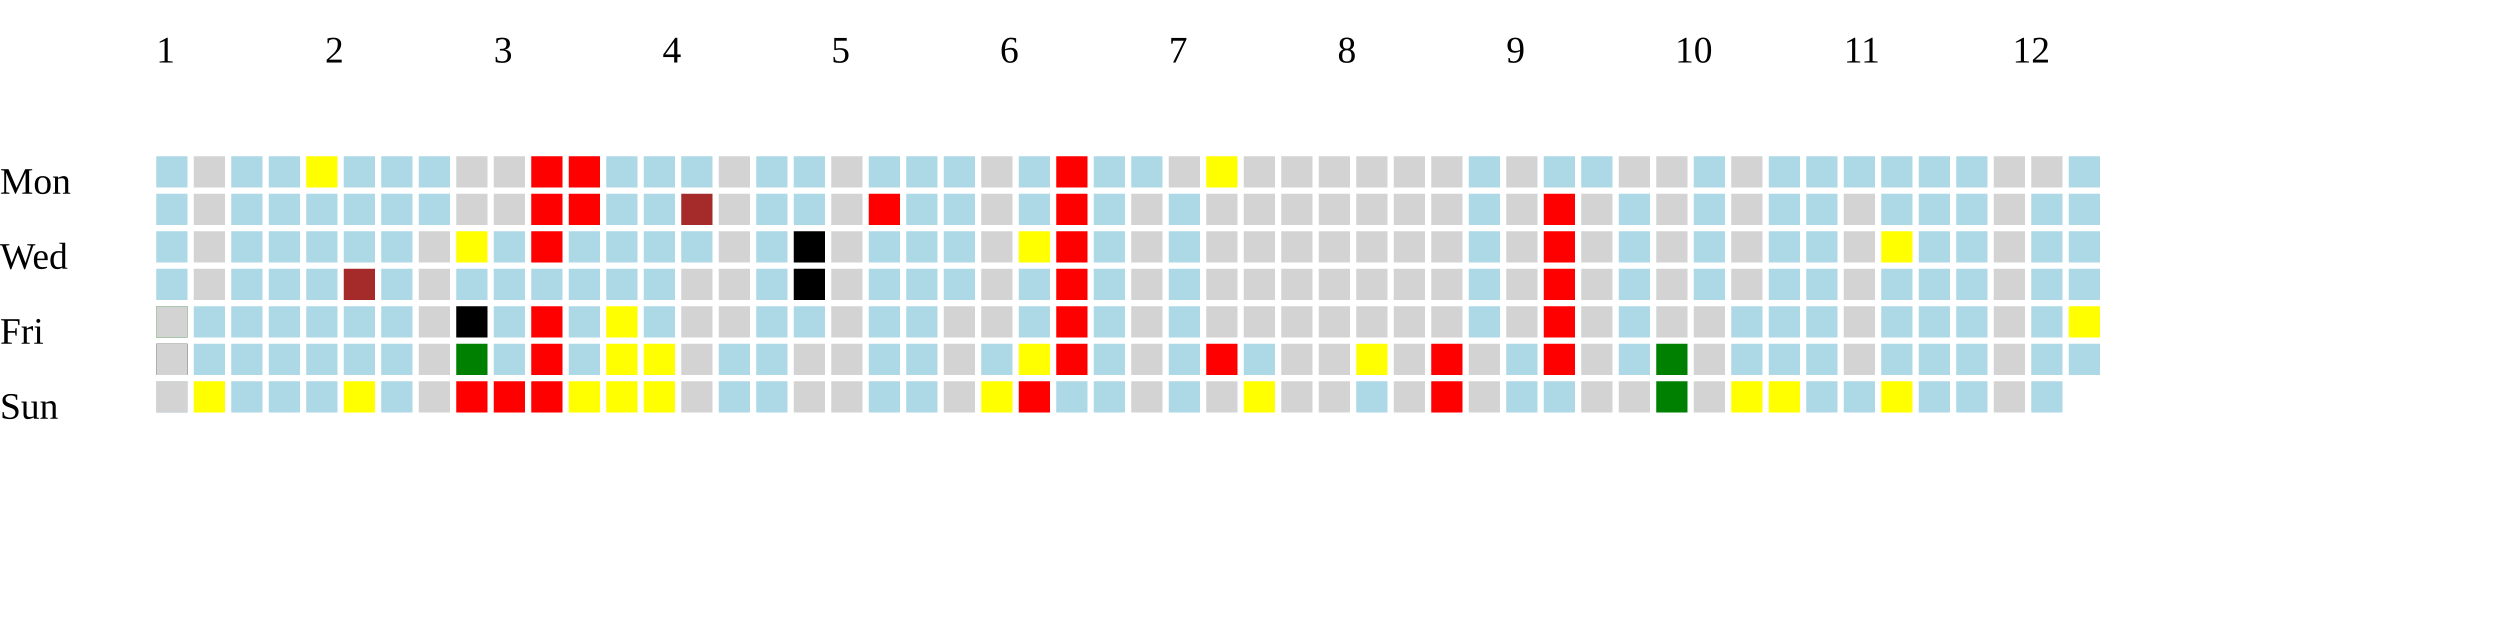
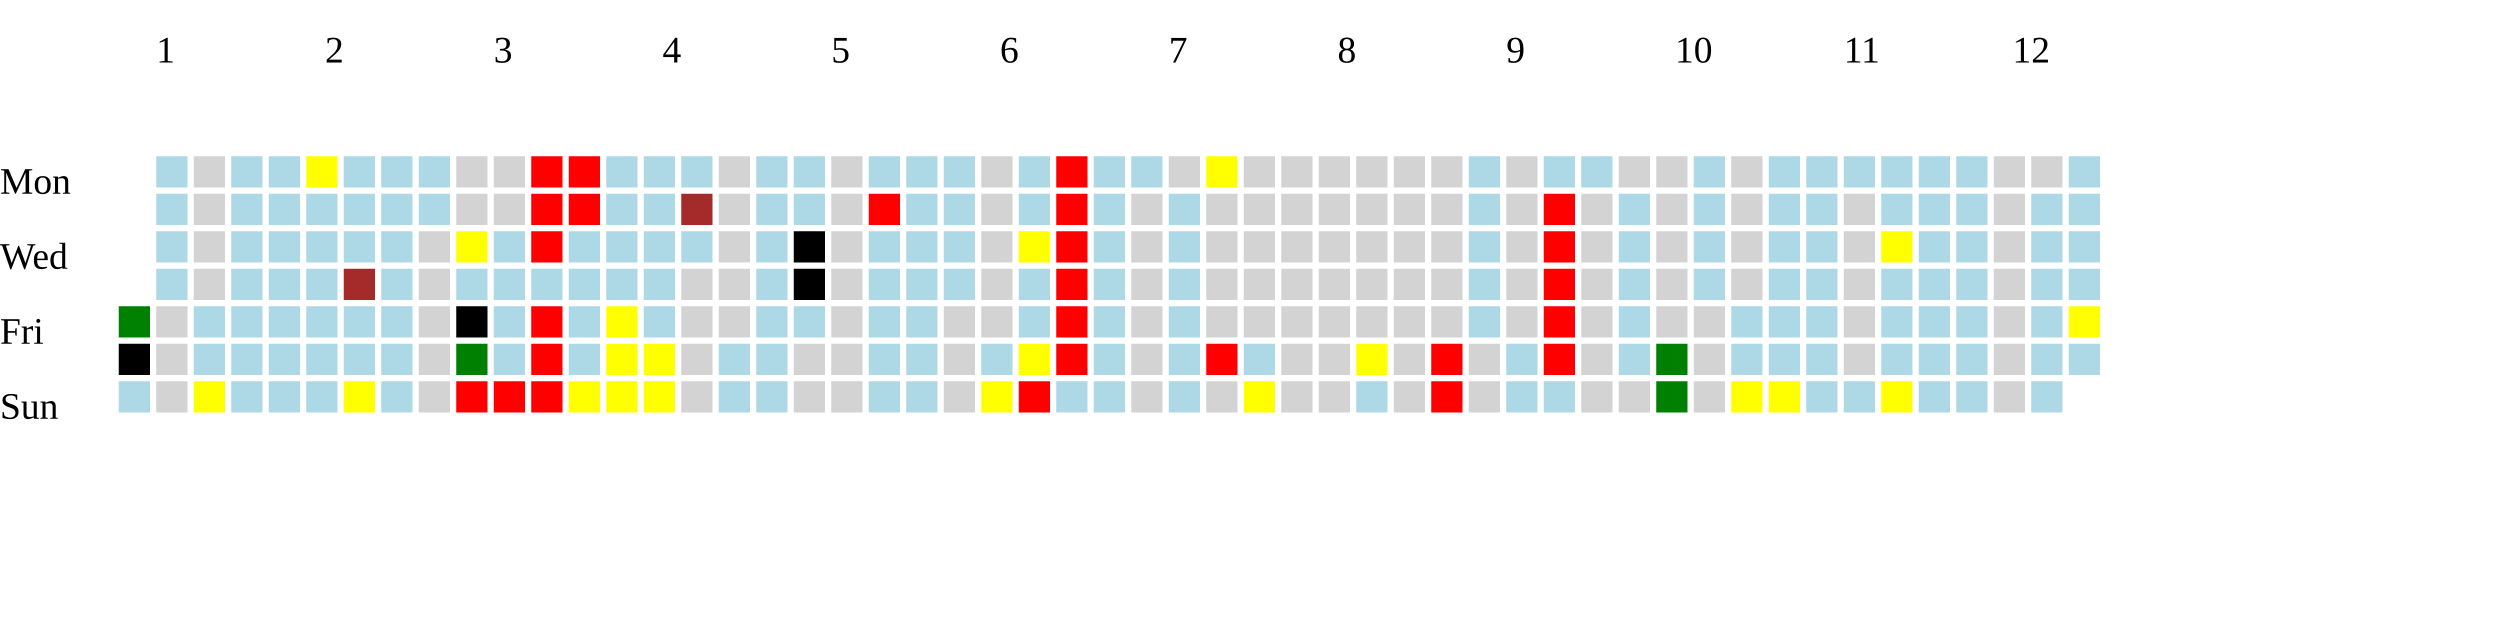
<svg xmlns="http://www.w3.org/2000/svg" baseProfile="full" height="200" version="1.1" width="800">
  <defs />
  <g transform="translate(50, 50)">
-     <rect fill="green" height="10" width="10" x="0" y="48" />
-     <rect fill="black" height="10" width="10" x="0" y="60" />
-     <rect fill="lightblue" height="10" width="10" x="0" y="72" />
+     <rect fill="green" height="10" width="10" x="-12" y="48" />
+     <rect fill="black" height="10" width="10" x="-12" y="60" />
+     <rect fill="lightblue" height="10" width="10" x="-12" y="72" />
    <rect fill="lightblue" height="10" width="10" x="0" y="0" />
    <rect fill="lightblue" height="10" width="10" x="0" y="12" />
    <rect fill="lightblue" height="10" width="10" x="0" y="24" />
    <rect fill="lightblue" height="10" width="10" x="0" y="36" />
    <rect fill="lightgray" height="10" width="10" x="0" y="48" />
    <rect fill="lightgray" height="10" width="10" x="0" y="60" />
    <rect fill="lightgray" height="10" width="10" x="0" y="72" />
    <rect fill="lightgray" height="10" width="10" x="12" y="0" />
    <rect fill="lightgray" height="10" width="10" x="12" y="12" />
    <rect fill="lightgray" height="10" width="10" x="12" y="24" />
    <rect fill="lightgray" height="10" width="10" x="12" y="36" />
    <rect fill="lightblue" height="10" width="10" x="12" y="48" />
    <rect fill="lightblue" height="10" width="10" x="12" y="60" />
    <rect fill="yellow" height="10" width="10" x="12" y="72" />
    <rect fill="lightblue" height="10" width="10" x="24" y="0" />
    <rect fill="lightblue" height="10" width="10" x="24" y="12" />
    <rect fill="lightblue" height="10" width="10" x="24" y="24" />
    <rect fill="lightblue" height="10" width="10" x="24" y="36" />
    <rect fill="lightblue" height="10" width="10" x="24" y="48" />
    <rect fill="lightblue" height="10" width="10" x="24" y="60" />
    <rect fill="lightblue" height="10" width="10" x="24" y="72" />
    <rect fill="lightblue" height="10" width="10" x="36" y="0" />
    <rect fill="lightblue" height="10" width="10" x="36" y="12" />
    <rect fill="lightblue" height="10" width="10" x="36" y="24" />
    <rect fill="lightblue" height="10" width="10" x="36" y="36" />
    <rect fill="lightblue" height="10" width="10" x="36" y="48" />
    <rect fill="lightblue" height="10" width="10" x="36" y="60" />
    <rect fill="lightblue" height="10" width="10" x="36" y="72" />
    <rect fill="yellow" height="10" width="10" x="48" y="0" />
    <rect fill="lightblue" height="10" width="10" x="48" y="12" />
    <rect fill="lightblue" height="10" width="10" x="48" y="24" />
    <rect fill="lightblue" height="10" width="10" x="48" y="36" />
    <rect fill="lightblue" height="10" width="10" x="48" y="48" />
    <rect fill="lightblue" height="10" width="10" x="48" y="60" />
    <rect fill="lightblue" height="10" width="10" x="48" y="72" />
    <rect fill="lightblue" height="10" width="10" x="60" y="0" />
    <rect fill="lightblue" height="10" width="10" x="60" y="12" />
    <rect fill="lightblue" height="10" width="10" x="60" y="24" />
    <rect fill="brown" height="10" width="10" x="60" y="36" />
    <rect fill="lightblue" height="10" width="10" x="60" y="48" />
    <rect fill="lightblue" height="10" width="10" x="60" y="60" />
    <rect fill="yellow" height="10" width="10" x="60" y="72" />
    <rect fill="lightblue" height="10" width="10" x="72" y="0" />
    <rect fill="lightblue" height="10" width="10" x="72" y="12" />
    <rect fill="lightblue" height="10" width="10" x="72" y="24" />
    <rect fill="lightblue" height="10" width="10" x="72" y="36" />
    <rect fill="lightblue" height="10" width="10" x="72" y="48" />
    <rect fill="lightblue" height="10" width="10" x="72" y="60" />
    <rect fill="lightblue" height="10" width="10" x="72" y="72" />
    <rect fill="lightblue" height="10" width="10" x="84" y="0" />
    <rect fill="lightblue" height="10" width="10" x="84" y="12" />
    <rect fill="lightgray" height="10" width="10" x="84" y="24" />
    <rect fill="lightgray" height="10" width="10" x="84" y="36" />
    <rect fill="lightgray" height="10" width="10" x="84" y="48" />
    <rect fill="lightgray" height="10" width="10" x="84" y="60" />
    <rect fill="lightgray" height="10" width="10" x="84" y="72" />
    <rect fill="lightgray" height="10" width="10" x="96" y="0" />
    <rect fill="lightgray" height="10" width="10" x="96" y="12" />
    <rect fill="yellow" height="10" width="10" x="96" y="24" />
    <rect fill="lightblue" height="10" width="10" x="96" y="36" />
    <rect fill="black" height="10" width="10" x="96" y="48" />
    <rect fill="green" height="10" width="10" x="96" y="60" />
    <rect fill="red" height="10" width="10" x="96" y="72" />
    <rect fill="lightgray" height="10" width="10" x="108" y="0" />
    <rect fill="lightgray" height="10" width="10" x="108" y="12" />
    <rect fill="lightblue" height="10" width="10" x="108" y="24" />
    <rect fill="lightblue" height="10" width="10" x="108" y="36" />
    <rect fill="lightblue" height="10" width="10" x="108" y="48" />
    <rect fill="lightblue" height="10" width="10" x="108" y="60" />
    <rect fill="red" height="10" width="10" x="108" y="72" />
    <rect fill="red" height="10" width="10" x="120" y="0" />
    <rect fill="red" height="10" width="10" x="120" y="12" />
    <rect fill="red" height="10" width="10" x="120" y="24" />
    <rect fill="lightblue" height="10" width="10" x="120" y="36" />
    <rect fill="red" height="10" width="10" x="120" y="48" />
    <rect fill="red" height="10" width="10" x="120" y="60" />
    <rect fill="red" height="10" width="10" x="120" y="72" />
    <rect fill="red" height="10" width="10" x="132" y="0" />
    <rect fill="red" height="10" width="10" x="132" y="12" />
    <rect fill="lightblue" height="10" width="10" x="132" y="24" />
    <rect fill="lightblue" height="10" width="10" x="132" y="36" />
    <rect fill="lightblue" height="10" width="10" x="132" y="48" />
    <rect fill="lightblue" height="10" width="10" x="132" y="60" />
    <rect fill="yellow" height="10" width="10" x="132" y="72" />
    <rect fill="lightblue" height="10" width="10" x="144" y="0" />
    <rect fill="lightblue" height="10" width="10" x="144" y="12" />
    <rect fill="lightblue" height="10" width="10" x="144" y="24" />
    <rect fill="lightblue" height="10" width="10" x="144" y="36" />
    <rect fill="yellow" height="10" width="10" x="144" y="48" />
    <rect fill="yellow" height="10" width="10" x="144" y="60" />
    <rect fill="yellow" height="10" width="10" x="144" y="72" />
    <rect fill="lightblue" height="10" width="10" x="156" y="0" />
    <rect fill="lightblue" height="10" width="10" x="156" y="12" />
    <rect fill="lightblue" height="10" width="10" x="156" y="24" />
    <rect fill="lightblue" height="10" width="10" x="156" y="36" />
    <rect fill="lightblue" height="10" width="10" x="156" y="48" />
    <rect fill="yellow" height="10" width="10" x="156" y="60" />
    <rect fill="yellow" height="10" width="10" x="156" y="72" />
    <rect fill="lightblue" height="10" width="10" x="168" y="0" />
    <rect fill="brown" height="10" width="10" x="168" y="12" />
    <rect fill="lightblue" height="10" width="10" x="168" y="24" />
    <rect fill="lightgray" height="10" width="10" x="168" y="36" />
    <rect fill="lightgray" height="10" width="10" x="168" y="48" />
    <rect fill="lightgray" height="10" width="10" x="168" y="60" />
    <rect fill="lightgray" height="10" width="10" x="168" y="72" />
    <rect fill="lightgray" height="10" width="10" x="180" y="0" />
    <rect fill="lightgray" height="10" width="10" x="180" y="12" />
    <rect fill="lightgray" height="10" width="10" x="180" y="24" />
    <rect fill="lightgray" height="10" width="10" x="180" y="36" />
    <rect fill="lightgray" height="10" width="10" x="180" y="48" />
    <rect fill="lightblue" height="10" width="10" x="180" y="60" />
    <rect fill="lightblue" height="10" width="10" x="180" y="72" />
    <rect fill="lightblue" height="10" width="10" x="192" y="0" />
    <rect fill="lightblue" height="10" width="10" x="192" y="12" />
    <rect fill="lightblue" height="10" width="10" x="192" y="24" />
    <rect fill="lightblue" height="10" width="10" x="192" y="36" />
    <rect fill="lightblue" height="10" width="10" x="192" y="48" />
    <rect fill="lightblue" height="10" width="10" x="192" y="60" />
    <rect fill="lightblue" height="10" width="10" x="192" y="72" />
    <rect fill="lightblue" height="10" width="10" x="204" y="0" />
    <rect fill="lightblue" height="10" width="10" x="204" y="12" />
    <rect fill="black" height="10" width="10" x="204" y="24" />
    <rect fill="black" height="10" width="10" x="204" y="36" />
    <rect fill="lightblue" height="10" width="10" x="204" y="48" />
    <rect fill="lightgray" height="10" width="10" x="204" y="60" />
    <rect fill="lightgray" height="10" width="10" x="204" y="72" />
    <rect fill="lightgray" height="10" width="10" x="216" y="0" />
    <rect fill="lightgray" height="10" width="10" x="216" y="12" />
    <rect fill="lightgray" height="10" width="10" x="216" y="24" />
    <rect fill="lightgray" height="10" width="10" x="216" y="36" />
    <rect fill="lightgray" height="10" width="10" x="216" y="48" />
    <rect fill="lightgray" height="10" width="10" x="216" y="60" />
    <rect fill="lightgray" height="10" width="10" x="216" y="72" />
    <rect fill="lightblue" height="10" width="10" x="228" y="0" />
    <rect fill="red" height="10" width="10" x="228" y="12" />
    <rect fill="lightblue" height="10" width="10" x="228" y="24" />
    <rect fill="lightblue" height="10" width="10" x="228" y="36" />
    <rect fill="lightblue" height="10" width="10" x="228" y="48" />
    <rect fill="lightblue" height="10" width="10" x="228" y="60" />
    <rect fill="lightblue" height="10" width="10" x="228" y="72" />
    <rect fill="lightblue" height="10" width="10" x="240" y="0" />
    <rect fill="lightblue" height="10" width="10" x="240" y="12" />
    <rect fill="lightblue" height="10" width="10" x="240" y="24" />
    <rect fill="lightblue" height="10" width="10" x="240" y="36" />
    <rect fill="lightblue" height="10" width="10" x="240" y="48" />
    <rect fill="lightblue" height="10" width="10" x="240" y="60" />
    <rect fill="lightblue" height="10" width="10" x="240" y="72" />
    <rect fill="lightblue" height="10" width="10" x="252" y="0" />
    <rect fill="lightblue" height="10" width="10" x="252" y="12" />
    <rect fill="lightblue" height="10" width="10" x="252" y="24" />
    <rect fill="lightblue" height="10" width="10" x="252" y="36" />
    <rect fill="lightgray" height="10" width="10" x="252" y="48" />
    <rect fill="lightgray" height="10" width="10" x="252" y="60" />
    <rect fill="lightgray" height="10" width="10" x="252" y="72" />
    <rect fill="lightgray" height="10" width="10" x="264" y="0" />
    <rect fill="lightgray" height="10" width="10" x="264" y="12" />
    <rect fill="lightgray" height="10" width="10" x="264" y="24" />
    <rect fill="lightgray" height="10" width="10" x="264" y="36" />
    <rect fill="lightgray" height="10" width="10" x="264" y="48" />
    <rect fill="lightblue" height="10" width="10" x="264" y="60" />
    <rect fill="yellow" height="10" width="10" x="264" y="72" />
    <rect fill="lightblue" height="10" width="10" x="276" y="0" />
    <rect fill="lightblue" height="10" width="10" x="276" y="12" />
    <rect fill="yellow" height="10" width="10" x="276" y="24" />
    <rect fill="lightblue" height="10" width="10" x="276" y="36" />
    <rect fill="lightblue" height="10" width="10" x="276" y="48" />
    <rect fill="yellow" height="10" width="10" x="276" y="60" />
    <rect fill="red" height="10" width="10" x="276" y="72" />
    <rect fill="red" height="10" width="10" x="288" y="0" />
    <rect fill="red" height="10" width="10" x="288" y="12" />
    <rect fill="red" height="10" width="10" x="288" y="24" />
    <rect fill="red" height="10" width="10" x="288" y="36" />
    <rect fill="red" height="10" width="10" x="288" y="48" />
    <rect fill="red" height="10" width="10" x="288" y="60" />
    <rect fill="lightblue" height="10" width="10" x="288" y="72" />
    <rect fill="lightblue" height="10" width="10" x="300" y="0" />
    <rect fill="lightblue" height="10" width="10" x="300" y="12" />
    <rect fill="lightblue" height="10" width="10" x="300" y="24" />
    <rect fill="lightblue" height="10" width="10" x="300" y="36" />
    <rect fill="lightblue" height="10" width="10" x="300" y="48" />
    <rect fill="lightblue" height="10" width="10" x="300" y="60" />
    <rect fill="lightblue" height="10" width="10" x="300" y="72" />
    <rect fill="lightblue" height="10" width="10" x="312" y="0" />
    <rect fill="lightgray" height="10" width="10" x="312" y="12" />
    <rect fill="lightgray" height="10" width="10" x="312" y="24" />
    <rect fill="lightgray" height="10" width="10" x="312" y="36" />
    <rect fill="lightgray" height="10" width="10" x="312" y="48" />
    <rect fill="lightgray" height="10" width="10" x="312" y="60" />
    <rect fill="lightgray" height="10" width="10" x="312" y="72" />
    <rect fill="lightgray" height="10" width="10" x="324" y="0" />
    <rect fill="lightblue" height="10" width="10" x="324" y="12" />
    <rect fill="lightblue" height="10" width="10" x="324" y="24" />
    <rect fill="lightblue" height="10" width="10" x="324" y="36" />
    <rect fill="lightblue" height="10" width="10" x="324" y="48" />
    <rect fill="lightblue" height="10" width="10" x="324" y="60" />
    <rect fill="lightblue" height="10" width="10" x="324" y="72" />
    <rect fill="yellow" height="10" width="10" x="336" y="0" />
    <rect fill="lightgray" height="10" width="10" x="336" y="12" />
    <rect fill="lightgray" height="10" width="10" x="336" y="24" />
    <rect fill="lightgray" height="10" width="10" x="336" y="36" />
    <rect fill="lightgray" height="10" width="10" x="336" y="48" />
    <rect fill="red" height="10" width="10" x="336" y="60" />
    <rect fill="lightgray" height="10" width="10" x="336" y="72" />
    <rect fill="lightgray" height="10" width="10" x="348" y="0" />
    <rect fill="lightgray" height="10" width="10" x="348" y="12" />
    <rect fill="lightgray" height="10" width="10" x="348" y="24" />
    <rect fill="lightgray" height="10" width="10" x="348" y="36" />
    <rect fill="lightgray" height="10" width="10" x="348" y="48" />
    <rect fill="lightblue" height="10" width="10" x="348" y="60" />
    <rect fill="yellow" height="10" width="10" x="348" y="72" />
    <rect fill="lightgray" height="10" width="10" x="360" y="0" />
    <rect fill="lightgray" height="10" width="10" x="360" y="12" />
    <rect fill="lightgray" height="10" width="10" x="360" y="24" />
    <rect fill="lightgray" height="10" width="10" x="360" y="36" />
    <rect fill="lightgray" height="10" width="10" x="360" y="48" />
    <rect fill="lightgray" height="10" width="10" x="360" y="60" />
    <rect fill="lightgray" height="10" width="10" x="360" y="72" />
    <rect fill="lightgray" height="10" width="10" x="372" y="0" />
    <rect fill="lightgray" height="10" width="10" x="372" y="12" />
    <rect fill="lightgray" height="10" width="10" x="372" y="24" />
    <rect fill="lightgray" height="10" width="10" x="372" y="36" />
    <rect fill="lightgray" height="10" width="10" x="372" y="48" />
    <rect fill="lightgray" height="10" width="10" x="372" y="60" />
    <rect fill="lightgray" height="10" width="10" x="372" y="72" />
    <rect fill="lightgray" height="10" width="10" x="384" y="0" />
    <rect fill="lightgray" height="10" width="10" x="384" y="12" />
    <rect fill="lightgray" height="10" width="10" x="384" y="24" />
    <rect fill="lightgray" height="10" width="10" x="384" y="36" />
    <rect fill="lightgray" height="10" width="10" x="384" y="48" />
    <rect fill="yellow" height="10" width="10" x="384" y="60" />
    <rect fill="lightblue" height="10" width="10" x="384" y="72" />
    <rect fill="lightgray" height="10" width="10" x="396" y="0" />
    <rect fill="lightgray" height="10" width="10" x="396" y="12" />
    <rect fill="lightgray" height="10" width="10" x="396" y="24" />
    <rect fill="lightgray" height="10" width="10" x="396" y="36" />
    <rect fill="lightgray" height="10" width="10" x="396" y="48" />
    <rect fill="lightgray" height="10" width="10" x="396" y="60" />
    <rect fill="lightgray" height="10" width="10" x="396" y="72" />
    <rect fill="lightgray" height="10" width="10" x="408" y="0" />
    <rect fill="lightgray" height="10" width="10" x="408" y="12" />
    <rect fill="lightgray" height="10" width="10" x="408" y="24" />
    <rect fill="lightgray" height="10" width="10" x="408" y="36" />
    <rect fill="lightgray" height="10" width="10" x="408" y="48" />
    <rect fill="red" height="10" width="10" x="408" y="60" />
    <rect fill="red" height="10" width="10" x="408" y="72" />
    <rect fill="lightblue" height="10" width="10" x="420" y="0" />
    <rect fill="lightblue" height="10" width="10" x="420" y="12" />
    <rect fill="lightblue" height="10" width="10" x="420" y="24" />
    <rect fill="lightblue" height="10" width="10" x="420" y="36" />
    <rect fill="lightblue" height="10" width="10" x="420" y="48" />
    <rect fill="lightgray" height="10" width="10" x="420" y="60" />
    <rect fill="lightgray" height="10" width="10" x="420" y="72" />
    <rect fill="lightgray" height="10" width="10" x="432" y="0" />
    <rect fill="lightgray" height="10" width="10" x="432" y="12" />
    <rect fill="lightgray" height="10" width="10" x="432" y="24" />
    <rect fill="lightgray" height="10" width="10" x="432" y="36" />
    <rect fill="lightgray" height="10" width="10" x="432" y="48" />
    <rect fill="lightblue" height="10" width="10" x="432" y="60" />
    <rect fill="lightblue" height="10" width="10" x="432" y="72" />
    <rect fill="lightblue" height="10" width="10" x="444" y="0" />
    <rect fill="red" height="10" width="10" x="444" y="12" />
    <rect fill="red" height="10" width="10" x="444" y="24" />
    <rect fill="red" height="10" width="10" x="444" y="36" />
    <rect fill="red" height="10" width="10" x="444" y="48" />
    <rect fill="red" height="10" width="10" x="444" y="60" />
    <rect fill="lightblue" height="10" width="10" x="444" y="72" />
    <rect fill="lightblue" height="10" width="10" x="456" y="0" />
    <rect fill="lightgray" height="10" width="10" x="456" y="12" />
    <rect fill="lightgray" height="10" width="10" x="456" y="24" />
    <rect fill="lightgray" height="10" width="10" x="456" y="36" />
    <rect fill="lightgray" height="10" width="10" x="456" y="48" />
    <rect fill="lightgray" height="10" width="10" x="456" y="60" />
    <rect fill="lightgray" height="10" width="10" x="456" y="72" />
    <rect fill="lightgray" height="10" width="10" x="468" y="0" />
    <rect fill="lightblue" height="10" width="10" x="468" y="12" />
    <rect fill="lightblue" height="10" width="10" x="468" y="24" />
    <rect fill="lightblue" height="10" width="10" x="468" y="36" />
    <rect fill="lightblue" height="10" width="10" x="468" y="48" />
    <rect fill="lightblue" height="10" width="10" x="468" y="60" />
    <rect fill="lightgray" height="10" width="10" x="468" y="72" />
    <rect fill="lightgray" height="10" width="10" x="480" y="0" />
    <rect fill="lightgray" height="10" width="10" x="480" y="12" />
    <rect fill="lightgray" height="10" width="10" x="480" y="24" />
    <rect fill="lightgray" height="10" width="10" x="480" y="36" />
    <rect fill="lightgray" height="10" width="10" x="480" y="48" />
    <rect fill="green" height="10" width="10" x="480" y="60" />
    <rect fill="green" height="10" width="10" x="480" y="72" />
    <rect fill="lightblue" height="10" width="10" x="492" y="0" />
    <rect fill="lightblue" height="10" width="10" x="492" y="12" />
    <rect fill="lightblue" height="10" width="10" x="492" y="24" />
    <rect fill="lightblue" height="10" width="10" x="492" y="36" />
    <rect fill="lightgray" height="10" width="10" x="492" y="48" />
    <rect fill="lightgray" height="10" width="10" x="492" y="60" />
    <rect fill="lightgray" height="10" width="10" x="492" y="72" />
    <rect fill="lightgray" height="10" width="10" x="504" y="0" />
    <rect fill="lightgray" height="10" width="10" x="504" y="12" />
    <rect fill="lightgray" height="10" width="10" x="504" y="24" />
    <rect fill="lightgray" height="10" width="10" x="504" y="36" />
    <rect fill="lightblue" height="10" width="10" x="504" y="48" />
    <rect fill="lightblue" height="10" width="10" x="504" y="60" />
    <rect fill="yellow" height="10" width="10" x="504" y="72" />
    <rect fill="lightblue" height="10" width="10" x="516" y="0" />
    <rect fill="lightblue" height="10" width="10" x="516" y="12" />
    <rect fill="lightblue" height="10" width="10" x="516" y="24" />
    <rect fill="lightblue" height="10" width="10" x="516" y="36" />
    <rect fill="lightblue" height="10" width="10" x="516" y="48" />
    <rect fill="lightblue" height="10" width="10" x="516" y="60" />
    <rect fill="yellow" height="10" width="10" x="516" y="72" />
    <rect fill="lightblue" height="10" width="10" x="528" y="0" />
    <rect fill="lightblue" height="10" width="10" x="528" y="12" />
    <rect fill="lightblue" height="10" width="10" x="528" y="24" />
    <rect fill="lightblue" height="10" width="10" x="528" y="36" />
    <rect fill="lightblue" height="10" width="10" x="528" y="48" />
    <rect fill="lightblue" height="10" width="10" x="528" y="60" />
    <rect fill="lightblue" height="10" width="10" x="528" y="72" />
    <rect fill="lightblue" height="10" width="10" x="540" y="0" />
    <rect fill="lightgray" height="10" width="10" x="540" y="12" />
    <rect fill="lightgray" height="10" width="10" x="540" y="24" />
    <rect fill="lightgray" height="10" width="10" x="540" y="36" />
    <rect fill="lightgray" height="10" width="10" x="540" y="48" />
    <rect fill="lightgray" height="10" width="10" x="540" y="60" />
    <rect fill="lightblue" height="10" width="10" x="540" y="72" />
    <rect fill="lightblue" height="10" width="10" x="552" y="0" />
    <rect fill="lightblue" height="10" width="10" x="552" y="12" />
    <rect fill="yellow" height="10" width="10" x="552" y="24" />
    <rect fill="lightblue" height="10" width="10" x="552" y="36" />
    <rect fill="lightblue" height="10" width="10" x="552" y="48" />
    <rect fill="lightblue" height="10" width="10" x="552" y="60" />
    <rect fill="yellow" height="10" width="10" x="552" y="72" />
    <rect fill="lightblue" height="10" width="10" x="564" y="0" />
    <rect fill="lightblue" height="10" width="10" x="564" y="12" />
    <rect fill="lightblue" height="10" width="10" x="564" y="24" />
    <rect fill="lightblue" height="10" width="10" x="564" y="36" />
    <rect fill="lightblue" height="10" width="10" x="564" y="48" />
    <rect fill="lightblue" height="10" width="10" x="564" y="60" />
    <rect fill="lightblue" height="10" width="10" x="564" y="72" />
    <rect fill="lightblue" height="10" width="10" x="576" y="0" />
    <rect fill="lightblue" height="10" width="10" x="576" y="12" />
    <rect fill="lightblue" height="10" width="10" x="576" y="24" />
    <rect fill="lightblue" height="10" width="10" x="576" y="36" />
    <rect fill="lightblue" height="10" width="10" x="576" y="48" />
    <rect fill="lightblue" height="10" width="10" x="576" y="60" />
    <rect fill="lightblue" height="10" width="10" x="576" y="72" />
    <rect fill="lightgray" height="10" width="10" x="588" y="0" />
    <rect fill="lightgray" height="10" width="10" x="588" y="12" />
    <rect fill="lightgray" height="10" width="10" x="588" y="24" />
    <rect fill="lightgray" height="10" width="10" x="588" y="36" />
    <rect fill="lightgray" height="10" width="10" x="588" y="48" />
    <rect fill="lightgray" height="10" width="10" x="588" y="60" />
    <rect fill="lightgray" height="10" width="10" x="588" y="72" />
    <rect fill="lightgray" height="10" width="10" x="600" y="0" />
    <rect fill="lightblue" height="10" width="10" x="600" y="12" />
    <rect fill="lightblue" height="10" width="10" x="600" y="24" />
    <rect fill="lightblue" height="10" width="10" x="600" y="36" />
    <rect fill="lightblue" height="10" width="10" x="600" y="48" />
    <rect fill="lightblue" height="10" width="10" x="600" y="60" />
    <rect fill="lightblue" height="10" width="10" x="600" y="72" />
    <rect fill="lightblue" height="10" width="10" x="612" y="0" />
    <rect fill="lightblue" height="10" width="10" x="612" y="12" />
    <rect fill="lightblue" height="10" width="10" x="612" y="24" />
    <rect fill="lightblue" height="10" width="10" x="612" y="36" />
    <rect fill="yellow" height="10" width="10" x="612" y="48" />
    <rect fill="lightblue" height="10" width="10" x="612" y="60" />
  </g>
  <g transform="translate(0, 50)">
    <text x="0" y="12">Mon</text>
    <text x="0" y="24" />
    <text x="0" y="36">Wed</text>
    <text x="0" y="48" />
    <text x="0" y="60">Fri</text>
    <text x="0" y="72" />
    <text x="0" y="84">Sun</text>
  </g>
  <g transform="translate(50, 0)">
    <text x="0.0" y="20">1</text>
    <text x="54.0" y="20">2</text>
    <text x="108.0" y="20">3</text>
    <text x="162.0" y="20">4</text>
    <text x="216.0" y="20">5</text>
    <text x="270.0" y="20">6</text>
    <text x="324.0" y="20">7</text>
    <text x="378.0" y="20">8</text>
    <text x="432.0" y="20">9</text>
    <text x="486.0" y="20">10</text>
    <text x="540.0" y="20">11</text>
    <text x="594.0" y="20">12</text>
  </g>
</svg>
